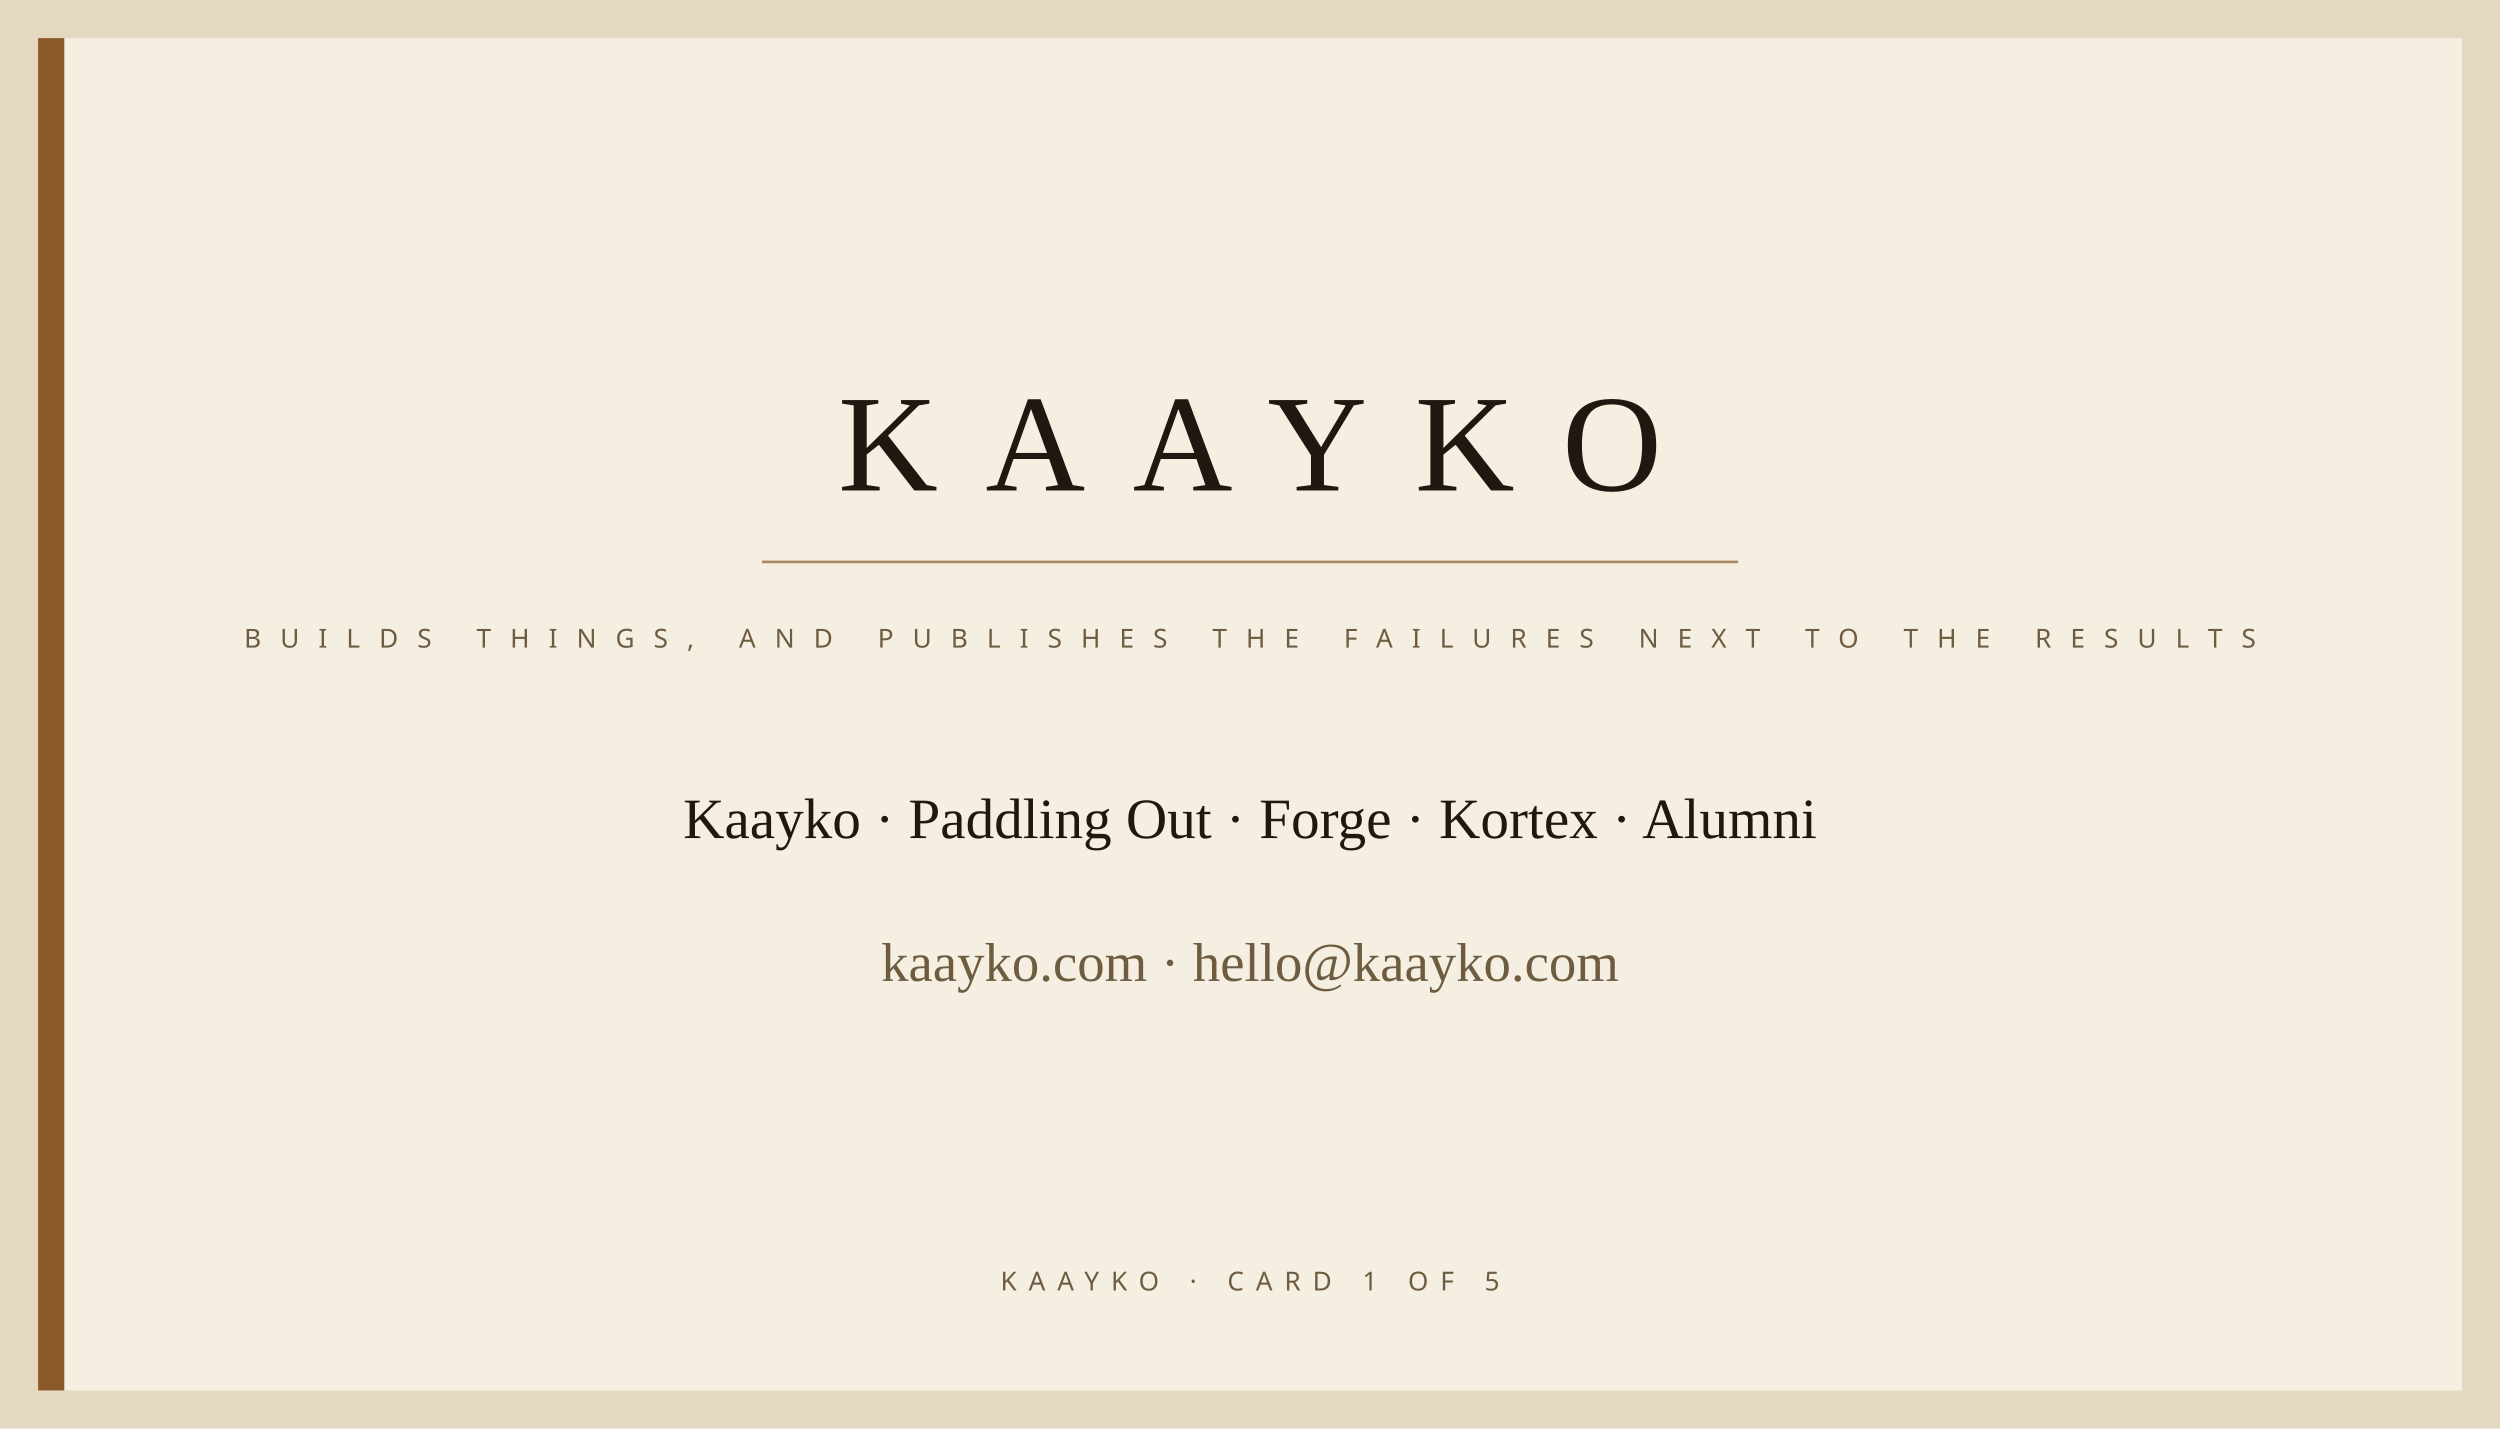
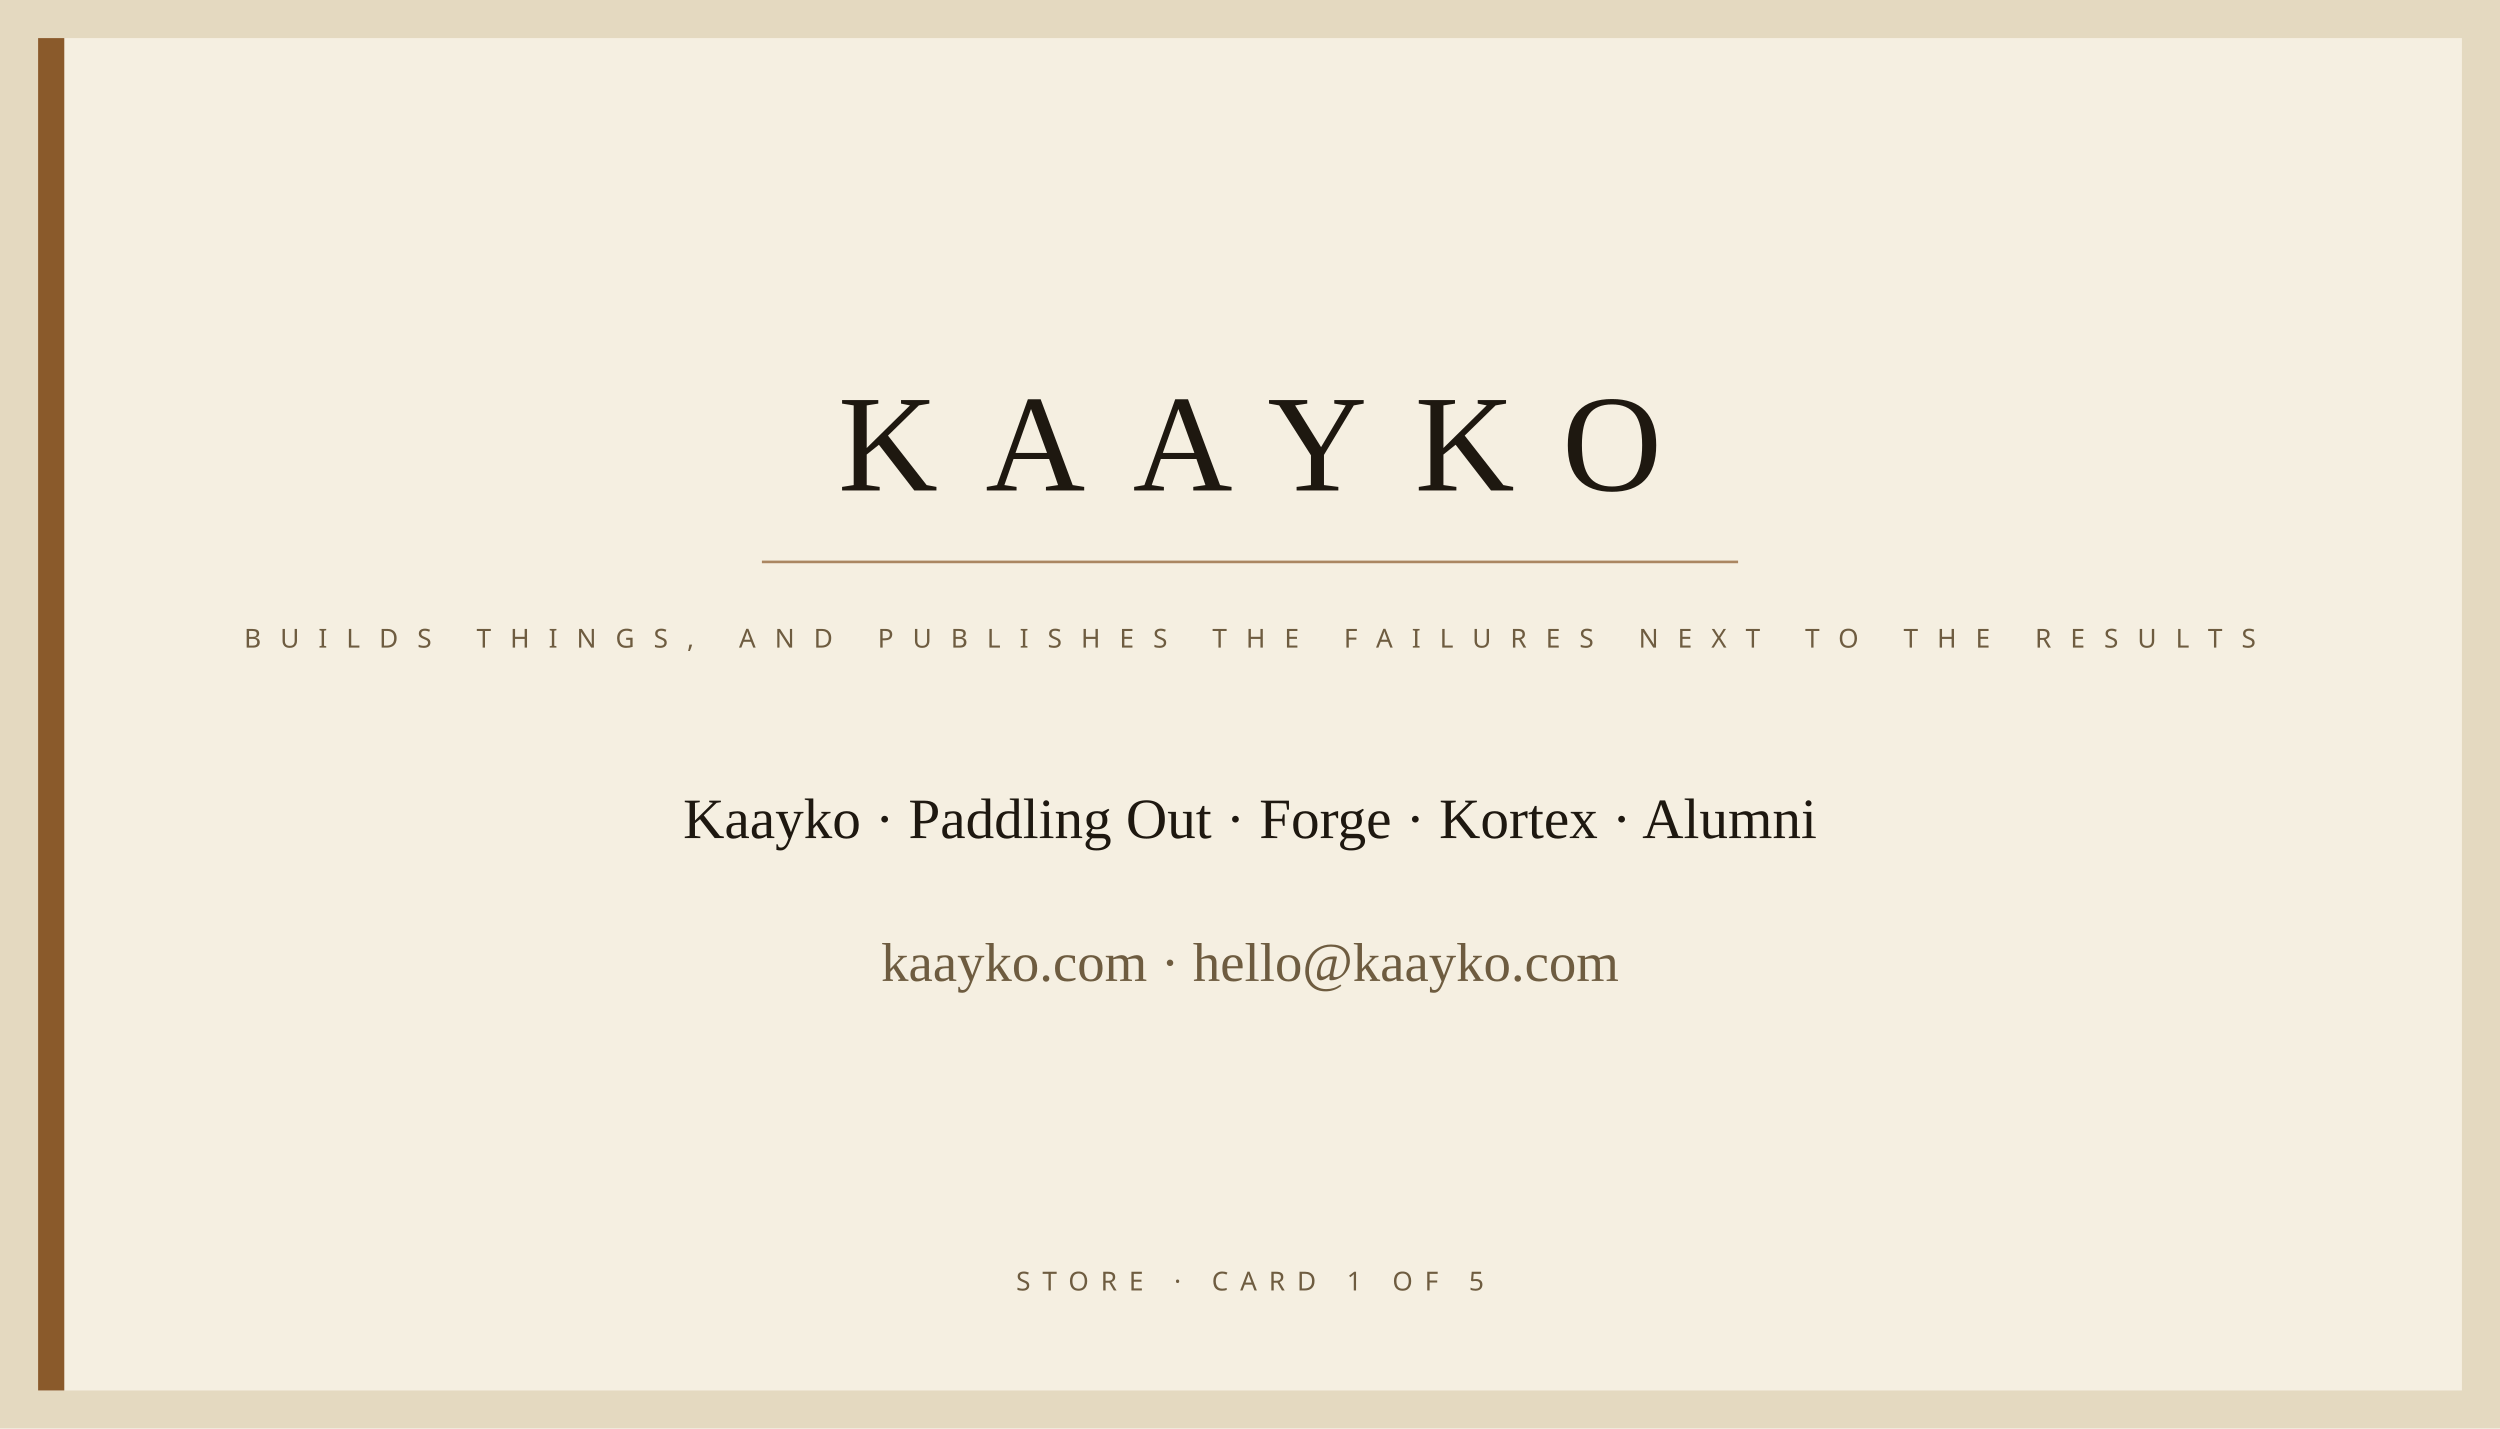
<svg xmlns="http://www.w3.org/2000/svg" width="3.5in" height="2in" viewBox="0 0 1050 600">
  <rect width="1050" height="600" fill="#E4D9C0" />
  <rect x="16" y="16" width="1018" height="568" fill="#F5EFE1" />
  <rect x="16" y="16" width="11" height="568" fill="#8A5A2B" />
  <text x="525" y="206" text-anchor="middle" style="font:400 58px 'Cormorant Garamond','EB Garamond',Georgia,'Times New Roman',serif;fill:#1E1810;letter-spacing:20px">KAAYKO</text>
  <path d="M320 236 H730" stroke="#8A5A2B" stroke-width="1.1" opacity=".7" />
  <text x="525" y="272" text-anchor="middle" style="font:300 11px 'Josefin Sans',Futura,'Century Gothic',Avenir,sans-serif;fill:#6E5C40;letter-spacing:8px">BUILDS THINGS, AND PUBLISHES THE FAILURES NEXT TO THE RESULTS</text>
  <text x="525" y="352" text-anchor="middle" style="font:400 24px 'Cormorant Garamond','EB Garamond',Georgia,'Times New Roman',serif;fill:#1E1810">Kaayko · Paddling Out · Forge · Kortex · Alumni</text>
  <text x="525" y="412" text-anchor="middle" style="font:400 23px 'Cormorant Garamond','EB Garamond',Georgia,'Times New Roman',serif;fill:#6E5C40">kaayko.com · hello@kaayko.com</text>
-   <text x="525" y="542" text-anchor="middle" style="font:300 11px 'Josefin Sans',Futura,'Century Gothic',Avenir,sans-serif;fill:#6E5C40;letter-spacing:5px">KAAYKO · CARD 1 OF 5</text>
+   <text x="525" y="542" text-anchor="middle" style="font:300 11px 'Josefin Sans',Futura,'Century Gothic',Avenir,sans-serif;fill:#6E5C40;letter-spacing:5px">STORE · CARD 1 OF 5</text>
</svg>
